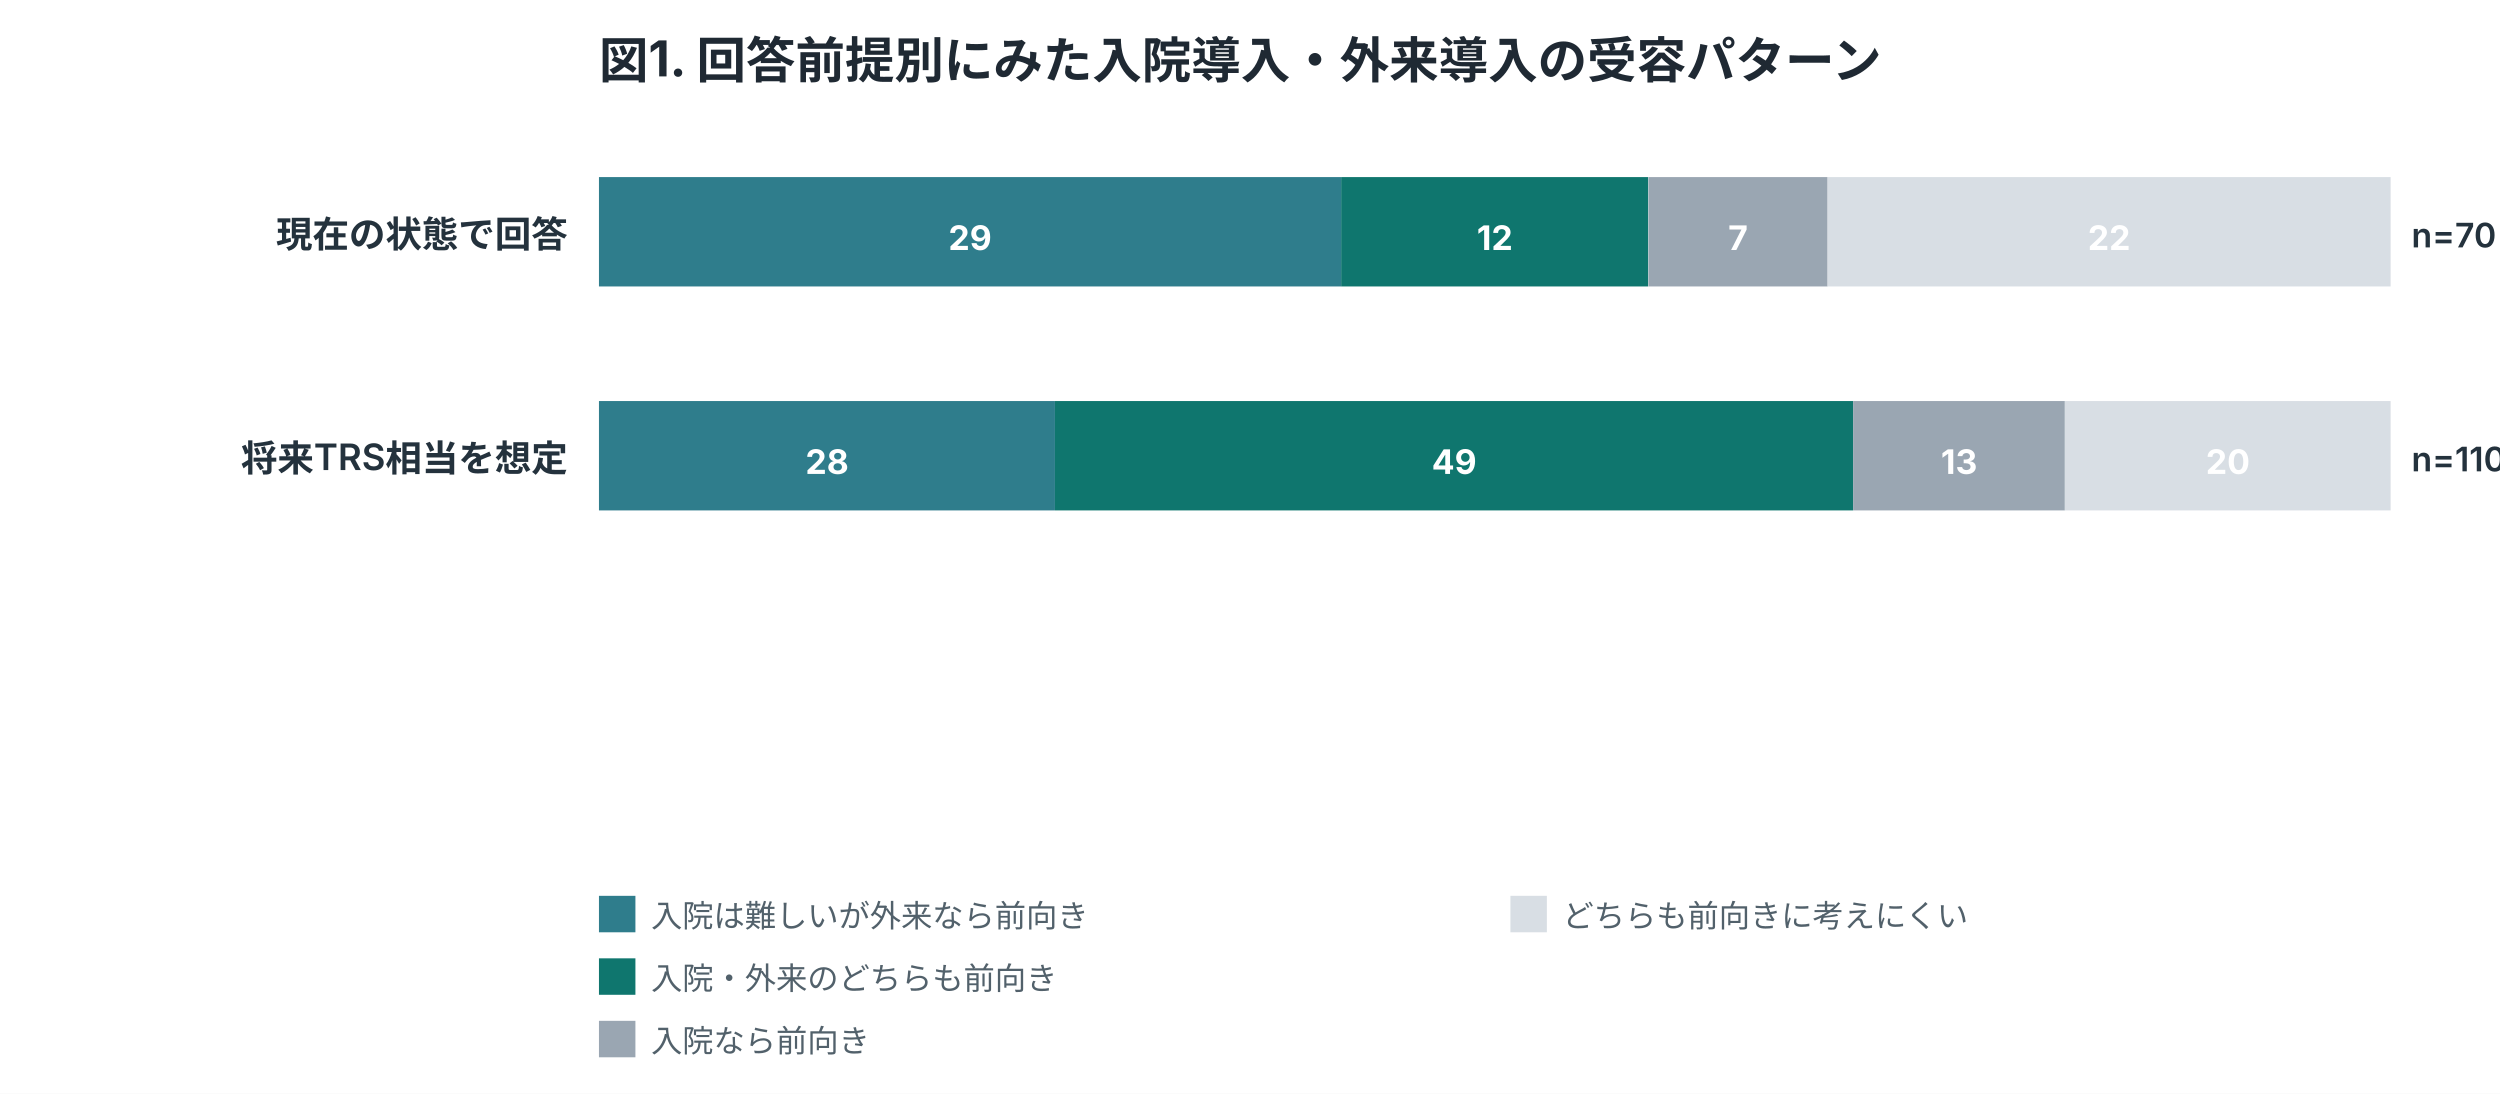
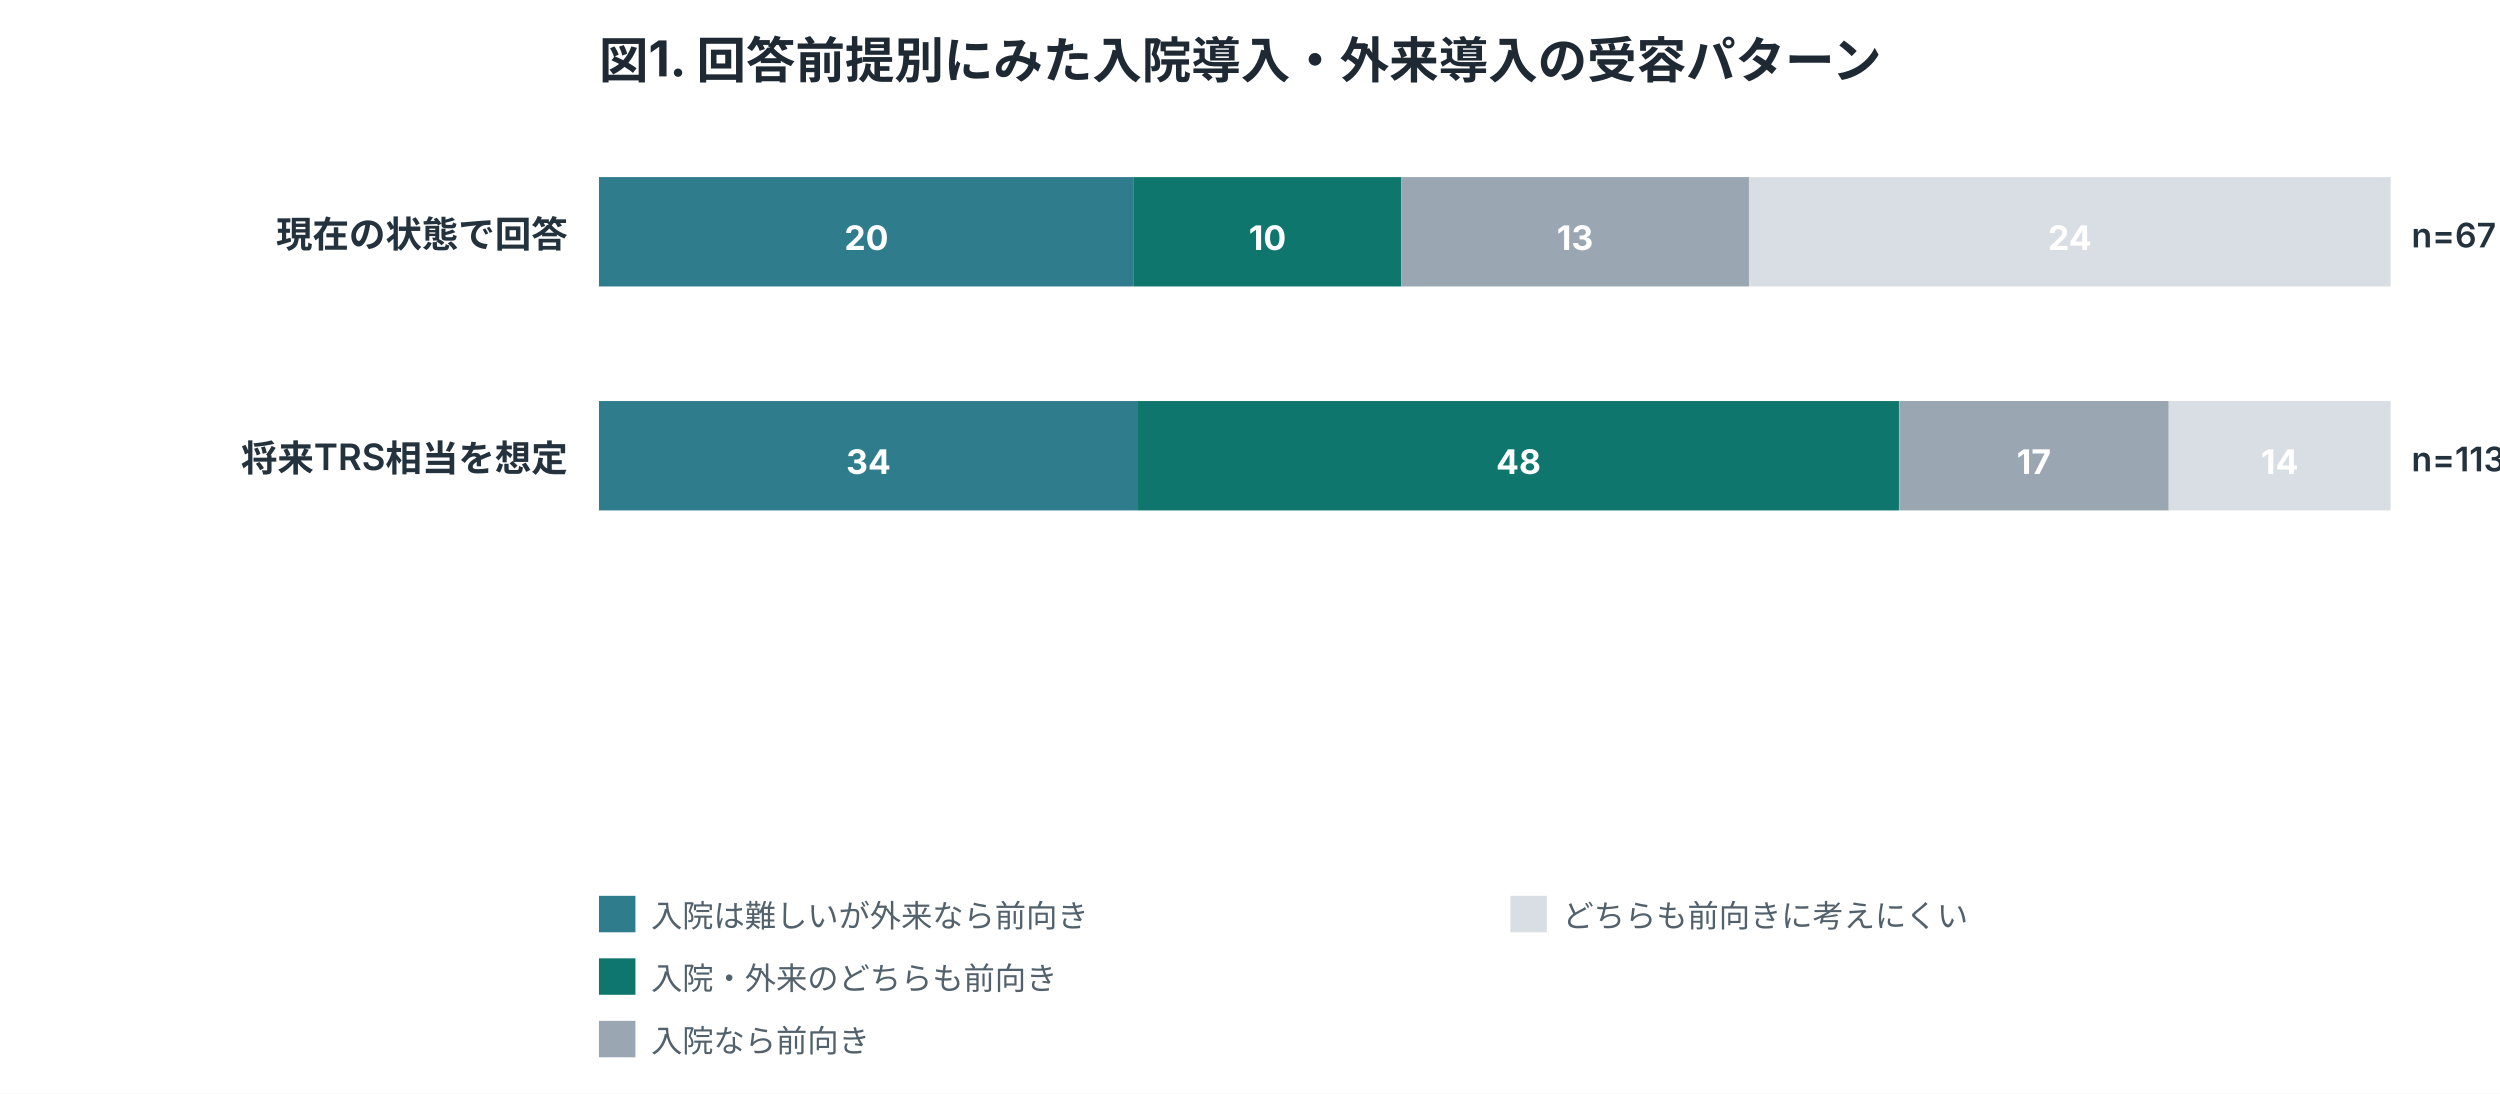
<svg xmlns="http://www.w3.org/2000/svg" width="960" height="420" viewBox="0 0 960 420" role="img">
  <style>
.title{font:700 19px -apple-system,BlinkMacSystemFont,"Segoe UI",sans-serif;fill:#1f2933}
.label{font:600 14px -apple-system,BlinkMacSystemFont,"Segoe UI",sans-serif;fill:#24323d}
.num{font:600 13px -apple-system,BlinkMacSystemFont,"Segoe UI",sans-serif;fill:#24323d}
.axis,.legend,.note{font:12px -apple-system,BlinkMacSystemFont,"Segoe UI",sans-serif;fill:#52616b}
.inside{font:700 13px -apple-system,BlinkMacSystemFont,"Segoe UI",sans-serif;fill:white}
.big{font:700 34px -apple-system,BlinkMacSystemFont,"Segoe UI",sans-serif;fill:#1f2933}
</style>
  <rect width="100%" height="100%" fill="white" />
  <text x="230" y="30" class="title">図1. 回答前提別にみた入院導入・外来導入の受容パターン</text>
  <text x="218" y="95" text-anchor="end" class="label">現在の状態で回答</text>
-   <rect x="230.0" y="68" width="285.0" height="42" fill="#2f7d8c" />
-   <text x="372.5" y="96" text-anchor="middle" class="inside">29</text>
-   <rect x="515.0" y="68" width="117.9" height="42" fill="#0f766e" />
-   <text x="574.0" y="96" text-anchor="middle" class="inside">12</text>
-   <rect x="633.0" y="68" width="68.8" height="42" fill="#9aa6b2" />
-   <text x="667.4" y="96" text-anchor="middle" class="inside">7</text>
-   <rect x="701.8" y="68" width="216.2" height="42" fill="#d8dee4" />
-   <text x="809.9" y="96" text-anchor="middle" class="inside">22</text>
-   <text x="926" y="95" class="num">n=70</text>
+   <rect x="230.0" y="68" width="205.4" height="42" fill="#2f7d8c" />
+   <text x="332.7" y="96" text-anchor="middle" class="inside">20</text>
+   <rect x="435.4" y="68" width="102.7" height="42" fill="#0f766e" />
+   <text x="486.7" y="96" text-anchor="middle" class="inside">10</text>
+   <rect x="538.1" y="68" width="133.5" height="42" fill="#9aa6b2" />
+   <text x="604.8" y="96" text-anchor="middle" class="inside">13</text>
+   <rect x="671.6" y="68" width="246.4" height="42" fill="#d8dee4" />
+   <text x="794.8" y="96" text-anchor="middle" class="inside">24</text>
+   <text x="926" y="95" class="num">n=67</text>
  <text x="218" y="181" text-anchor="end" class="label">将来TRS相当を想定</text>
-   <rect x="230.0" y="154" width="175.1" height="42" fill="#2f7d8c" />
-   <text x="317.6" y="182" text-anchor="middle" class="inside">28</text>
-   <rect x="405.1" y="154" width="306.5" height="42" fill="#0f766e" />
-   <text x="558.4" y="182" text-anchor="middle" class="inside">49</text>
-   <rect x="711.6" y="154" width="81.3" height="42" fill="#9aa6b2" />
-   <text x="752.3" y="182" text-anchor="middle" class="inside">13</text>
-   <rect x="792.9" y="154" width="125.1" height="42" fill="#d8dee4" />
-   <text x="855.5" y="182" text-anchor="middle" class="inside">20</text>
-   <text x="926" y="181" class="num">n=110</text>
+   <rect x="230.0" y="154" width="207.0" height="42" fill="#2f7d8c" />
+   <text x="333.5" y="182" text-anchor="middle" class="inside">34</text>
+   <rect x="437.0" y="154" width="292.2" height="42" fill="#0f766e" />
+   <text x="583.1" y="182" text-anchor="middle" class="inside">48</text>
+   <rect x="729.3" y="154" width="103.5" height="42" fill="#9aa6b2" />
+   <text x="781.0" y="182" text-anchor="middle" class="inside">17</text>
+   <rect x="832.8" y="154" width="85.2" height="42" fill="#d8dee4" />
+   <text x="875.4" y="182" text-anchor="middle" class="inside">14</text>
+   <text x="926" y="181" class="num">n=113</text>
  <rect x="230" y="344" width="14" height="14" fill="#2f7d8c" />
  <text x="250" y="356" class="legend">入院は難しいが外来なら前向き</text>
  <rect x="230" y="368" width="14" height="14" fill="#0f766e" />
  <text x="250" y="380" class="legend">入院・外来のどちらも前向き</text>
  <rect x="230" y="392" width="14" height="14" fill="#9aa6b2" />
  <text x="250" y="404" class="legend">入院なら前向き</text>
  <rect x="580" y="344" width="14" height="14" fill="#d8dee4" />
  <text x="600" y="356" class="legend">どちらも前向きに考えにくい</text>
</svg>
